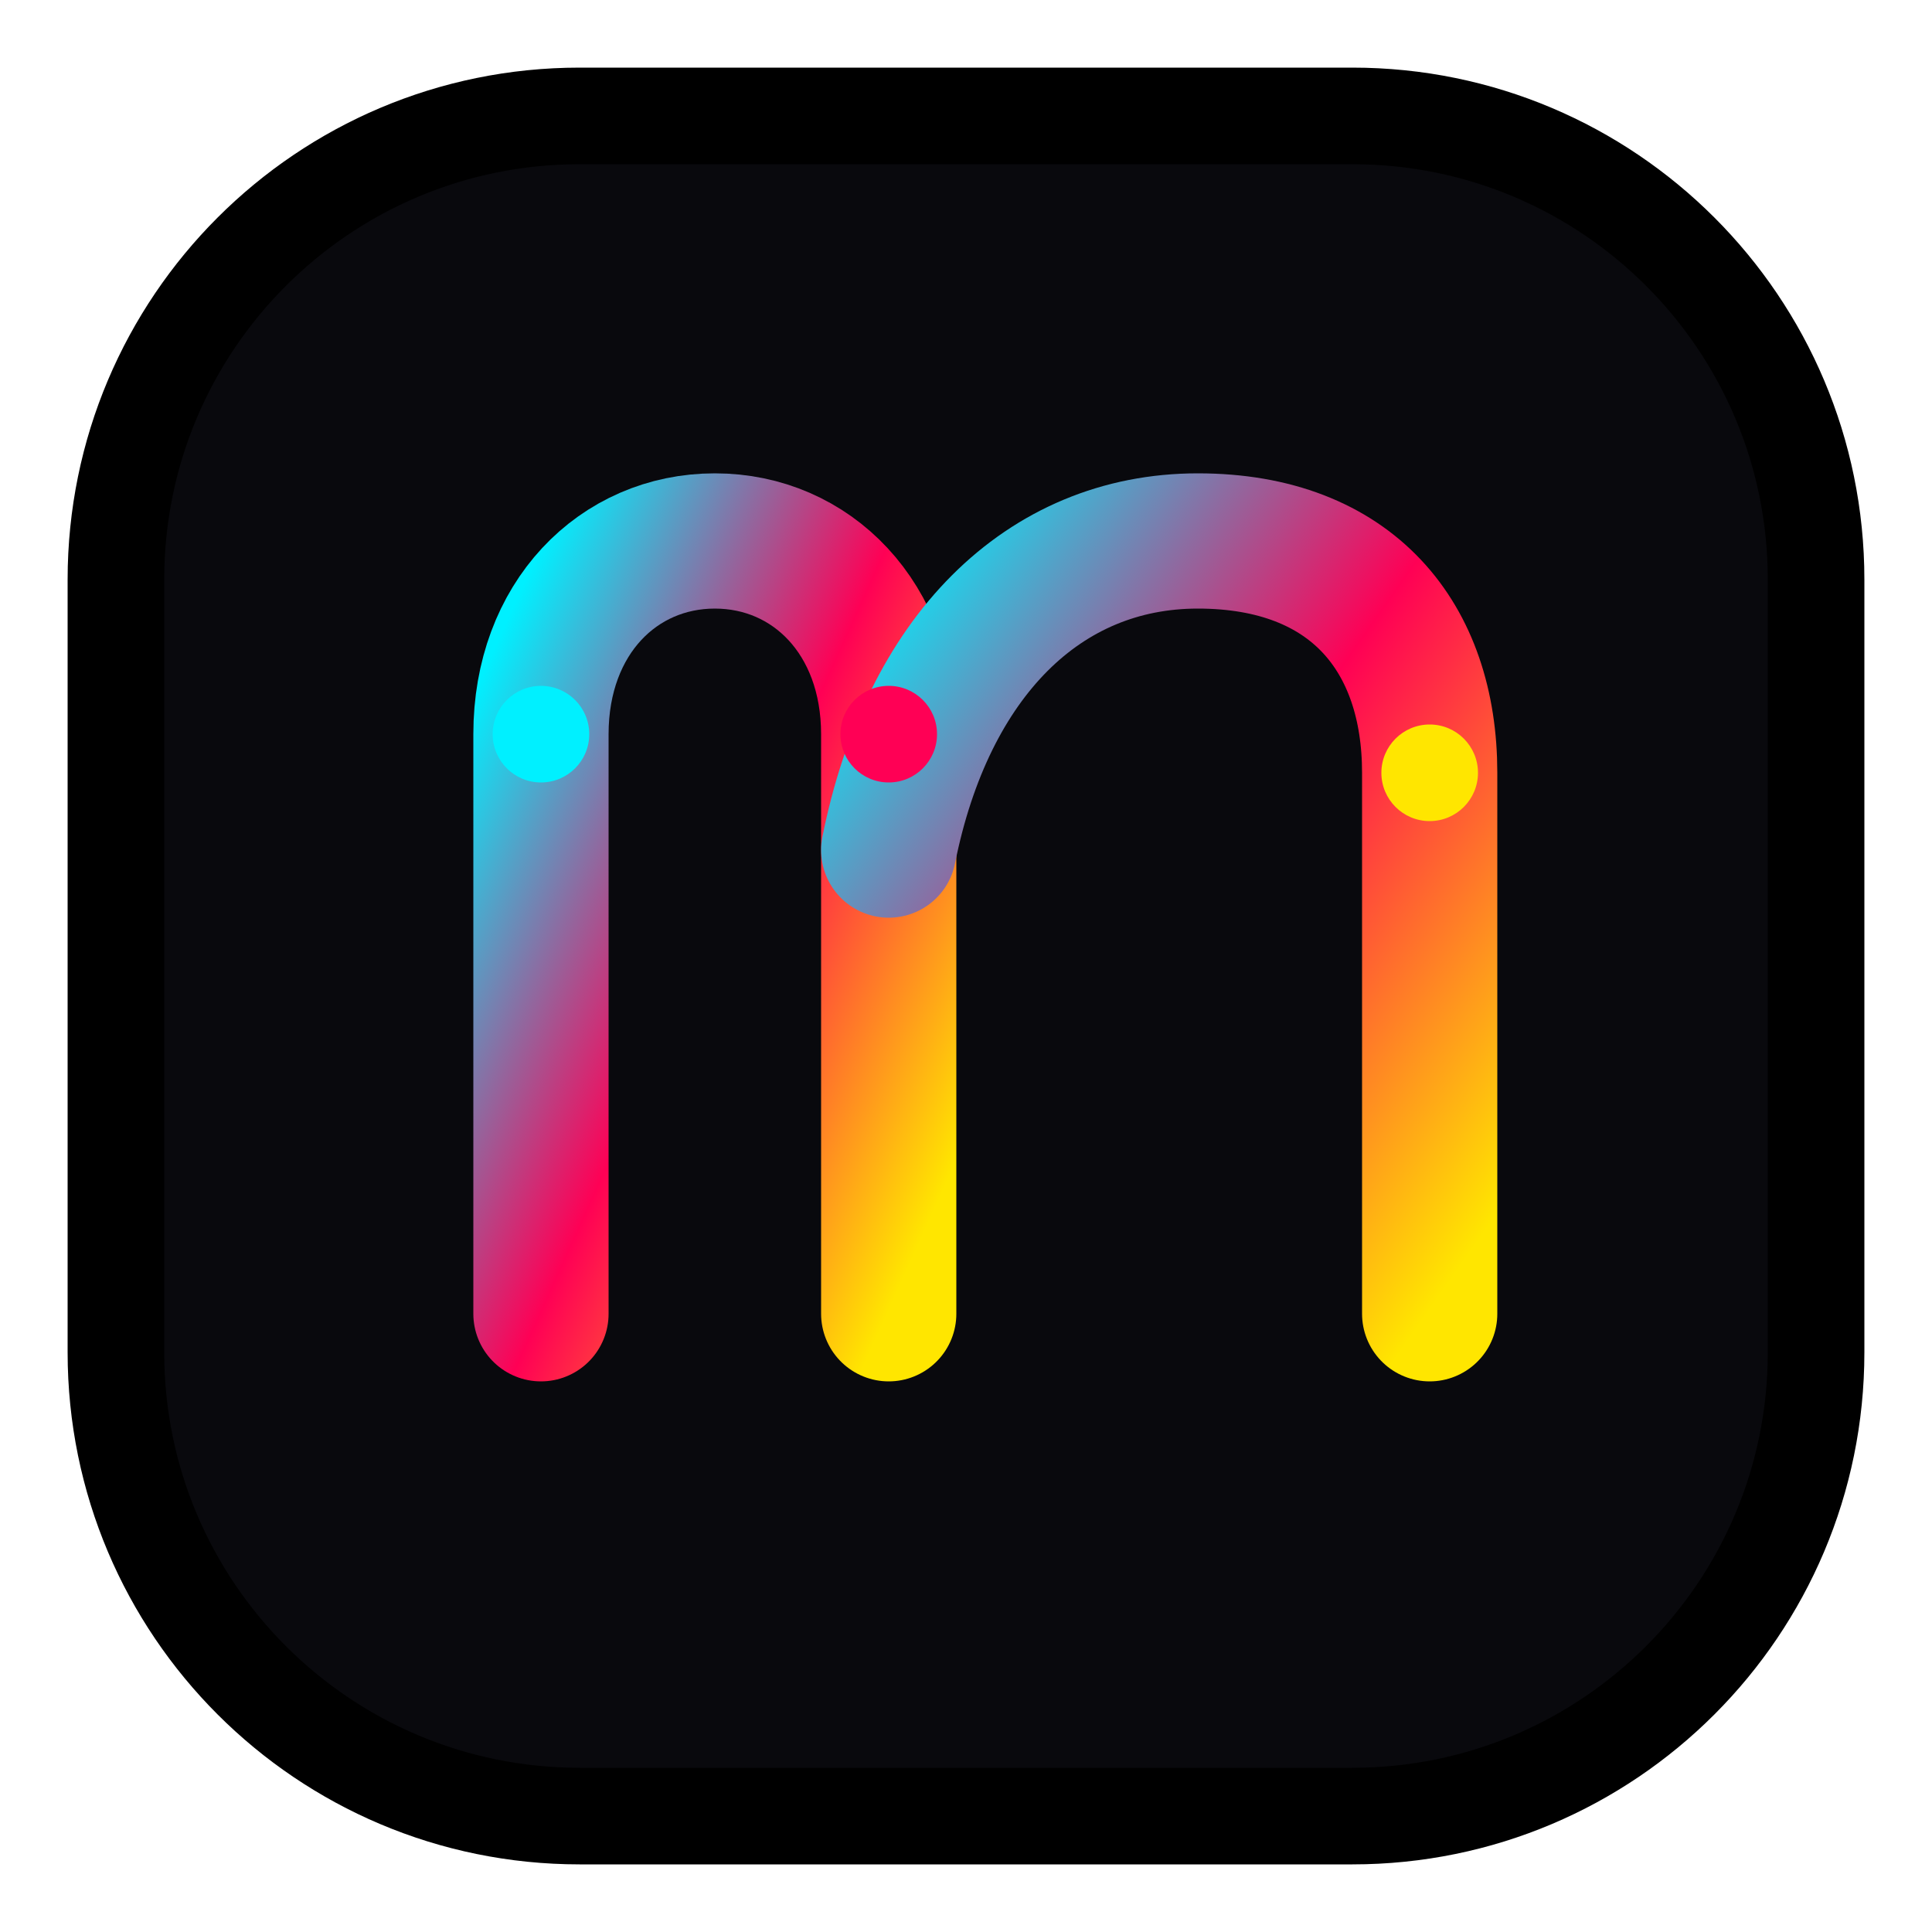
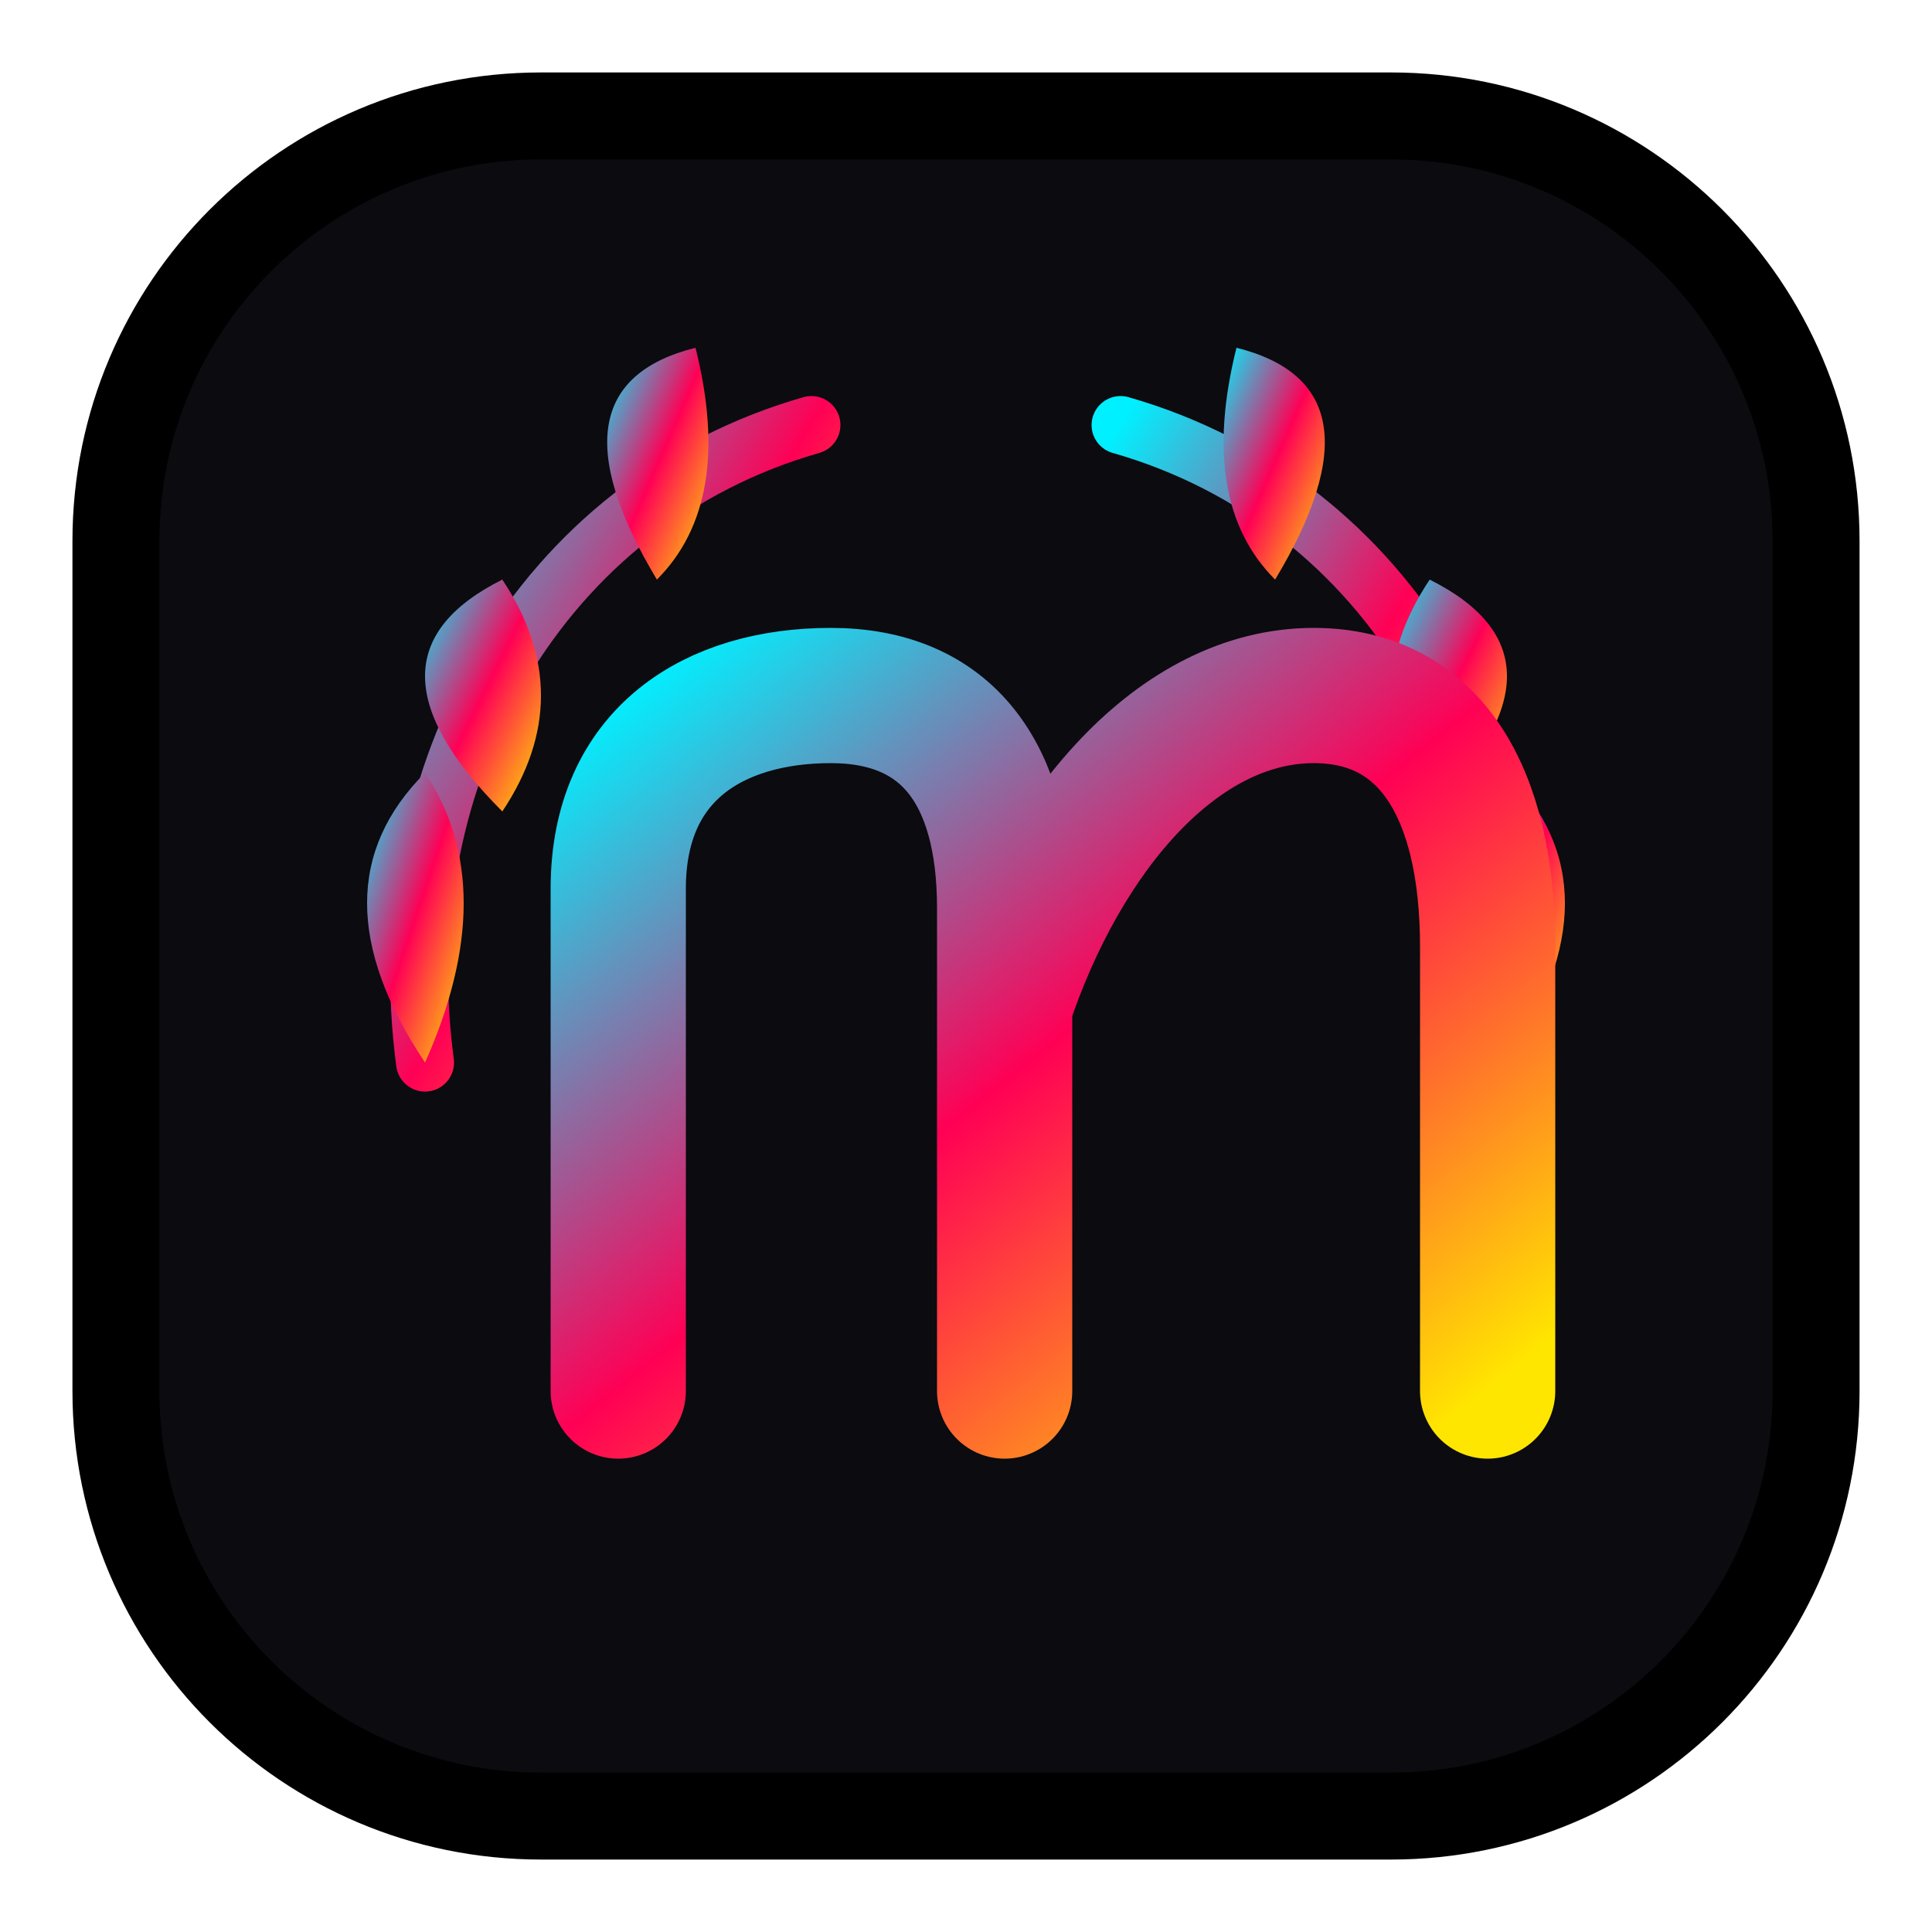
<svg xmlns="http://www.w3.org/2000/svg" viewBox="0 0 100 100" width="100%" height="100%">
  <defs>
-     <linearGradient id="greekNeonGrad" x1="0%" y1="0%" x2="100%" y2="100%">
+     <linearGradient id="odysseyGoldGrad" x1="0%" y1="0%" x2="100%" y2="100%">
      <stop offset="0%" stop-color="#00f0ff" />
      <stop offset="50%" stop-color="#ff0055" />
      <stop offset="100%" stop-color="#ffe600" />
    </linearGradient>
  </defs>
-   <rect x="6" y="6" width="88" height="88" rx="24" fill="#09090d" stroke="#000000" stroke-width="5" />
-   <path d="M 28 68 V 38 C 28 32 32 28 37 28 C 42 28 46 32 46 38 V 68" fill="none" stroke="url(#greekNeonGrad)" stroke-width="7" stroke-linecap="round" stroke-linejoin="round" />
-   <path d="M 46 44 C 48 34 54 28 62 28 C 70 28 74 33 74 40 V 68" fill="none" stroke="url(#greekNeonGrad)" stroke-width="7" stroke-linecap="round" stroke-linejoin="round" />
-   <circle cx="28" cy="38" r="2.5" fill="#00f0ff" />
-   <circle cx="46" cy="38" r="2.5" fill="#ff0055" />
-   <circle cx="74" cy="40" r="2.5" fill="#ffe600" />
+   <rect x="6" y="6" width="88" height="88" rx="22" fill="#0b0b10" stroke="#000000" stroke-width="4.5" />
+   <path d="M 22 55 C 20 40 28 26 42 22" fill="none" stroke="url(#odysseyGoldGrad)" stroke-width="3" stroke-linecap="round" />
+   <path d="M 22 55 Q 16 46 22 40 Q 26 46 22 55 Z" fill="url(#odysseyGoldGrad)" />
+   <path d="M 26 42 Q 18 34 26 30 Q 30 36 26 42 Z" fill="url(#odysseyGoldGrad)" />
+   <path d="M 34 30 Q 28 20 36 18 Q 38 26 34 30 Z" fill="url(#odysseyGoldGrad)" />
+   <path d="M 78 55 C 80 40 72 26 58 22" fill="none" stroke="url(#odysseyGoldGrad)" stroke-width="3" stroke-linecap="round" />
+   <path d="M 78 55 Q 84 46 78 40 Q 74 46 78 55 Z" fill="url(#odysseyGoldGrad)" />
+   <path d="M 74 42 Q 82 34 74 30 Q 70 36 74 42 Z" fill="url(#odysseyGoldGrad)" />
+   <path d="M 66 30 Q 72 20 64 18 Q 62 26 66 30 Z" fill="url(#odysseyGoldGrad)" />
+   <path d="M 32 72 V 46 C 32 39 37 36 43 36 C 49 36 52 40 52 47 V 72 M 52 52 C 55 43 61 36 68 36 C 74 36 77 41 77 49 V 72" fill="none" stroke="url(#odysseyGoldGrad)" stroke-width="7" stroke-linecap="round" stroke-linejoin="round" />
</svg>
